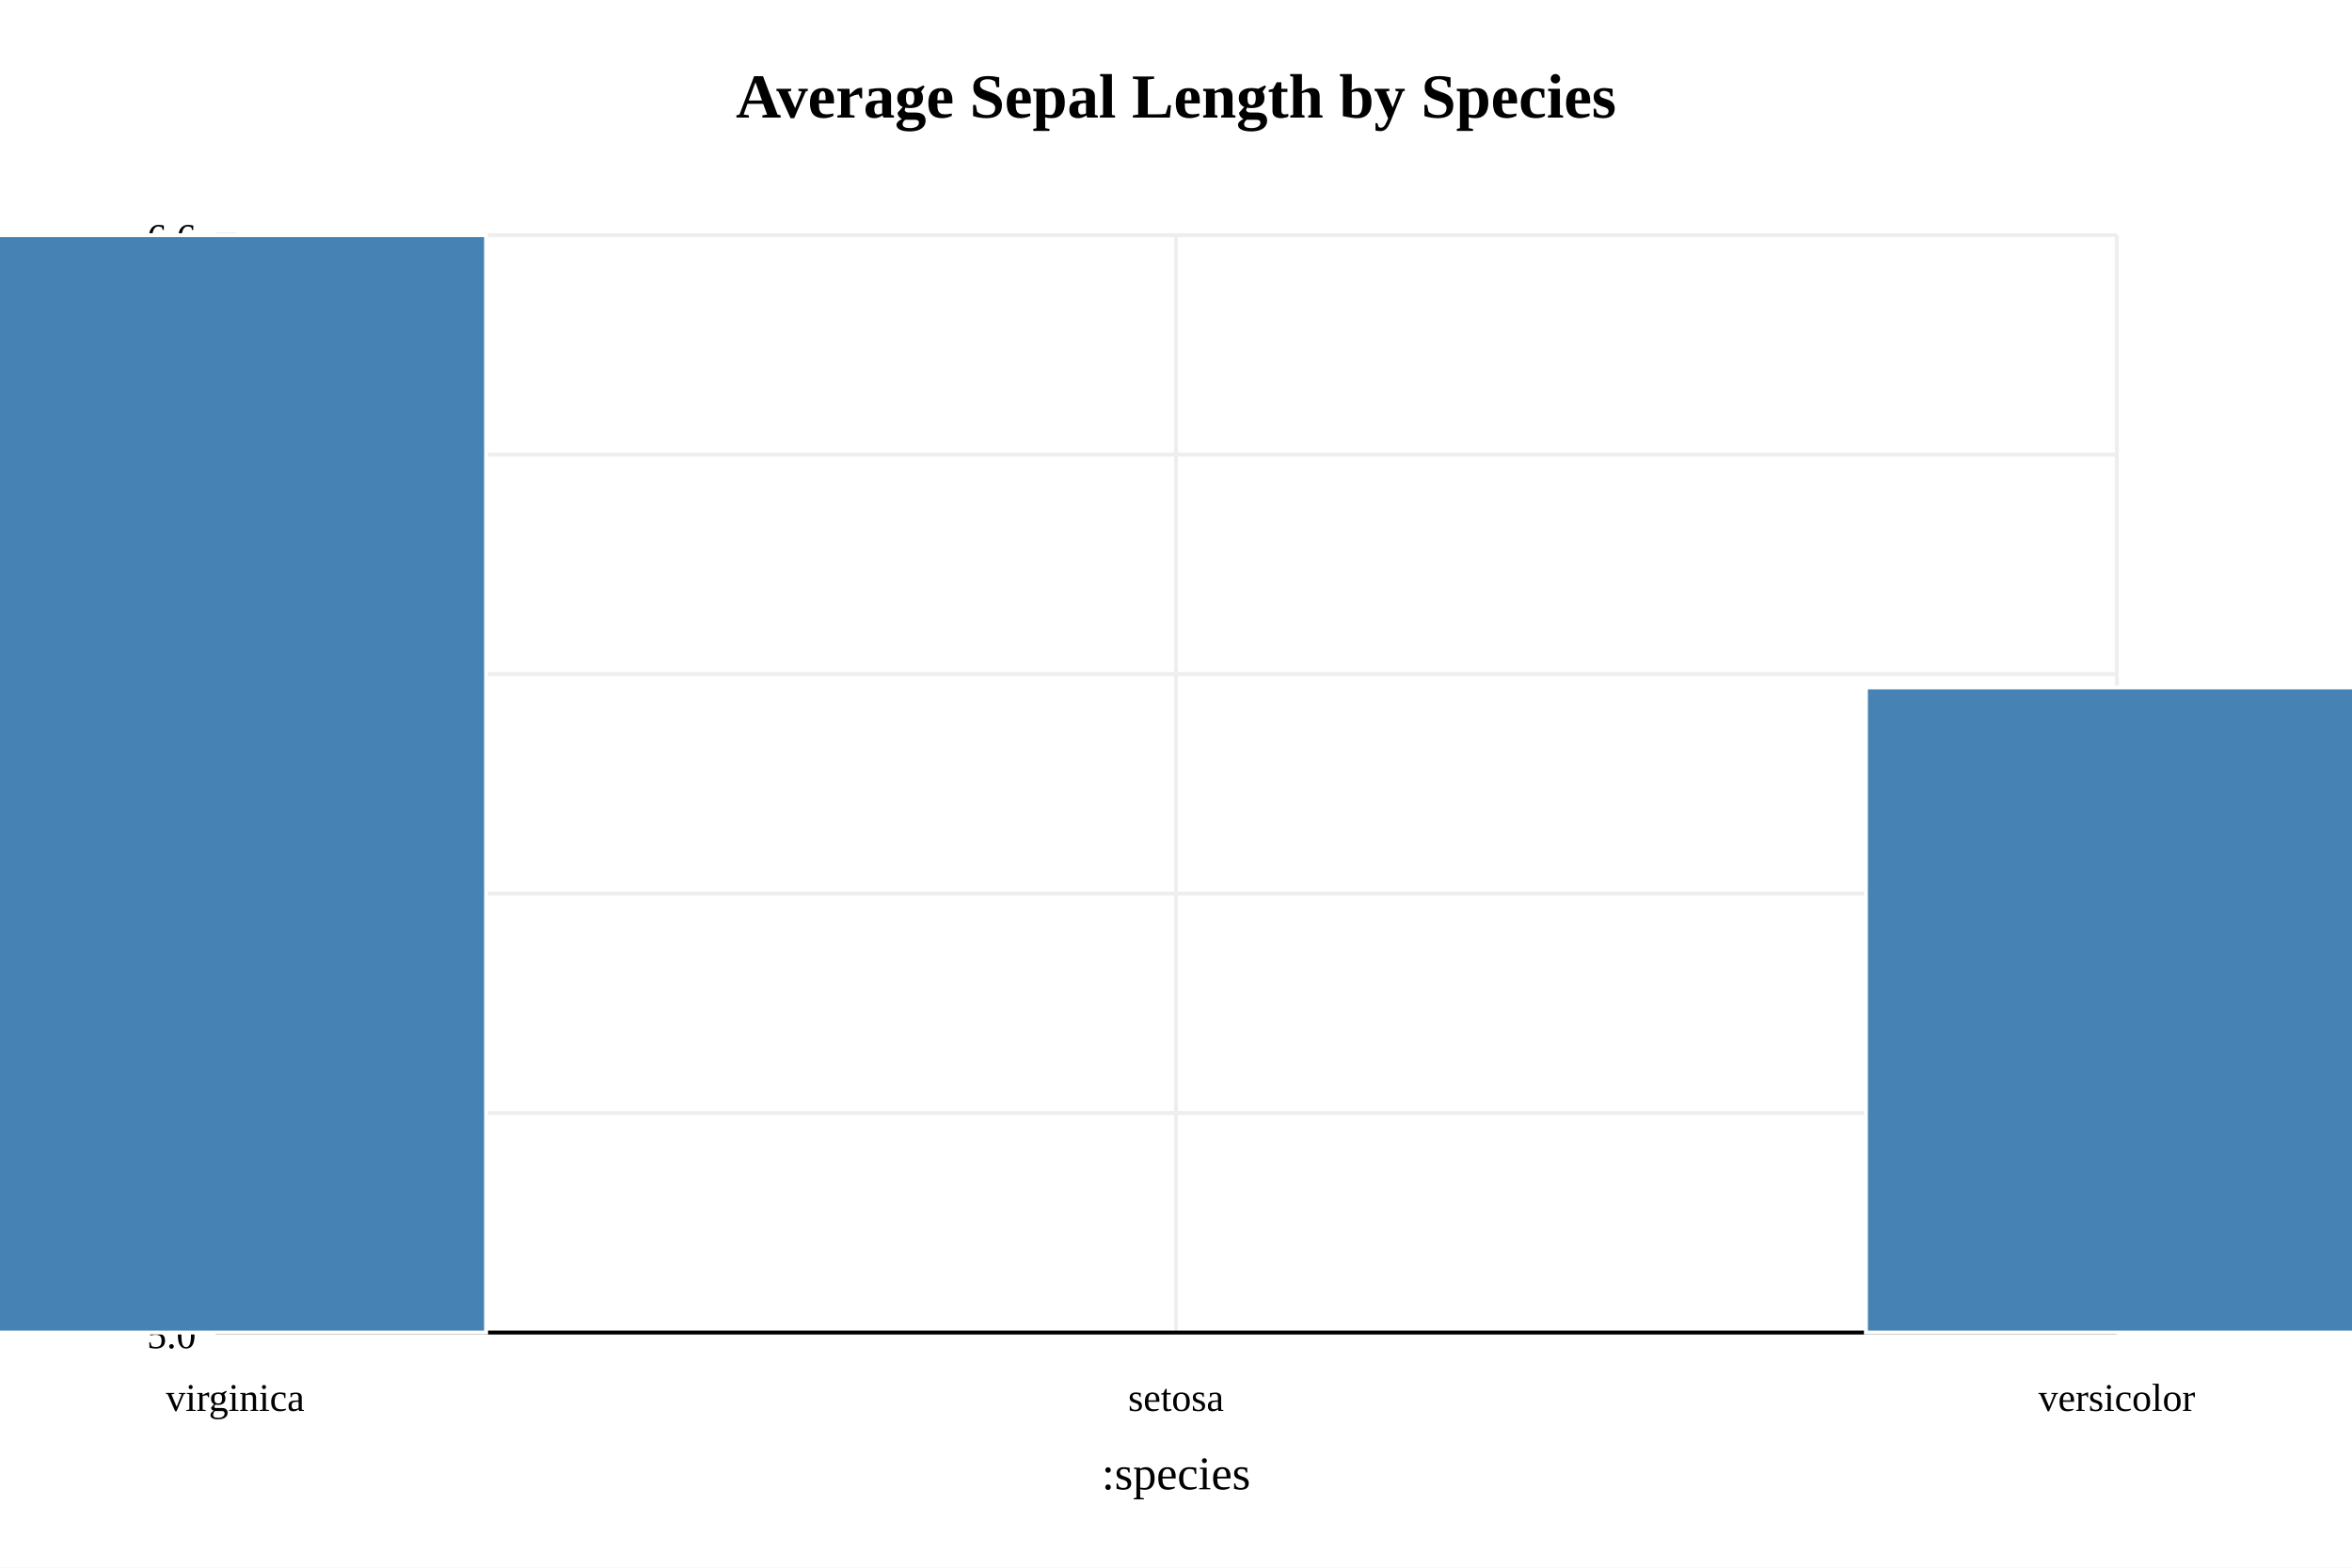
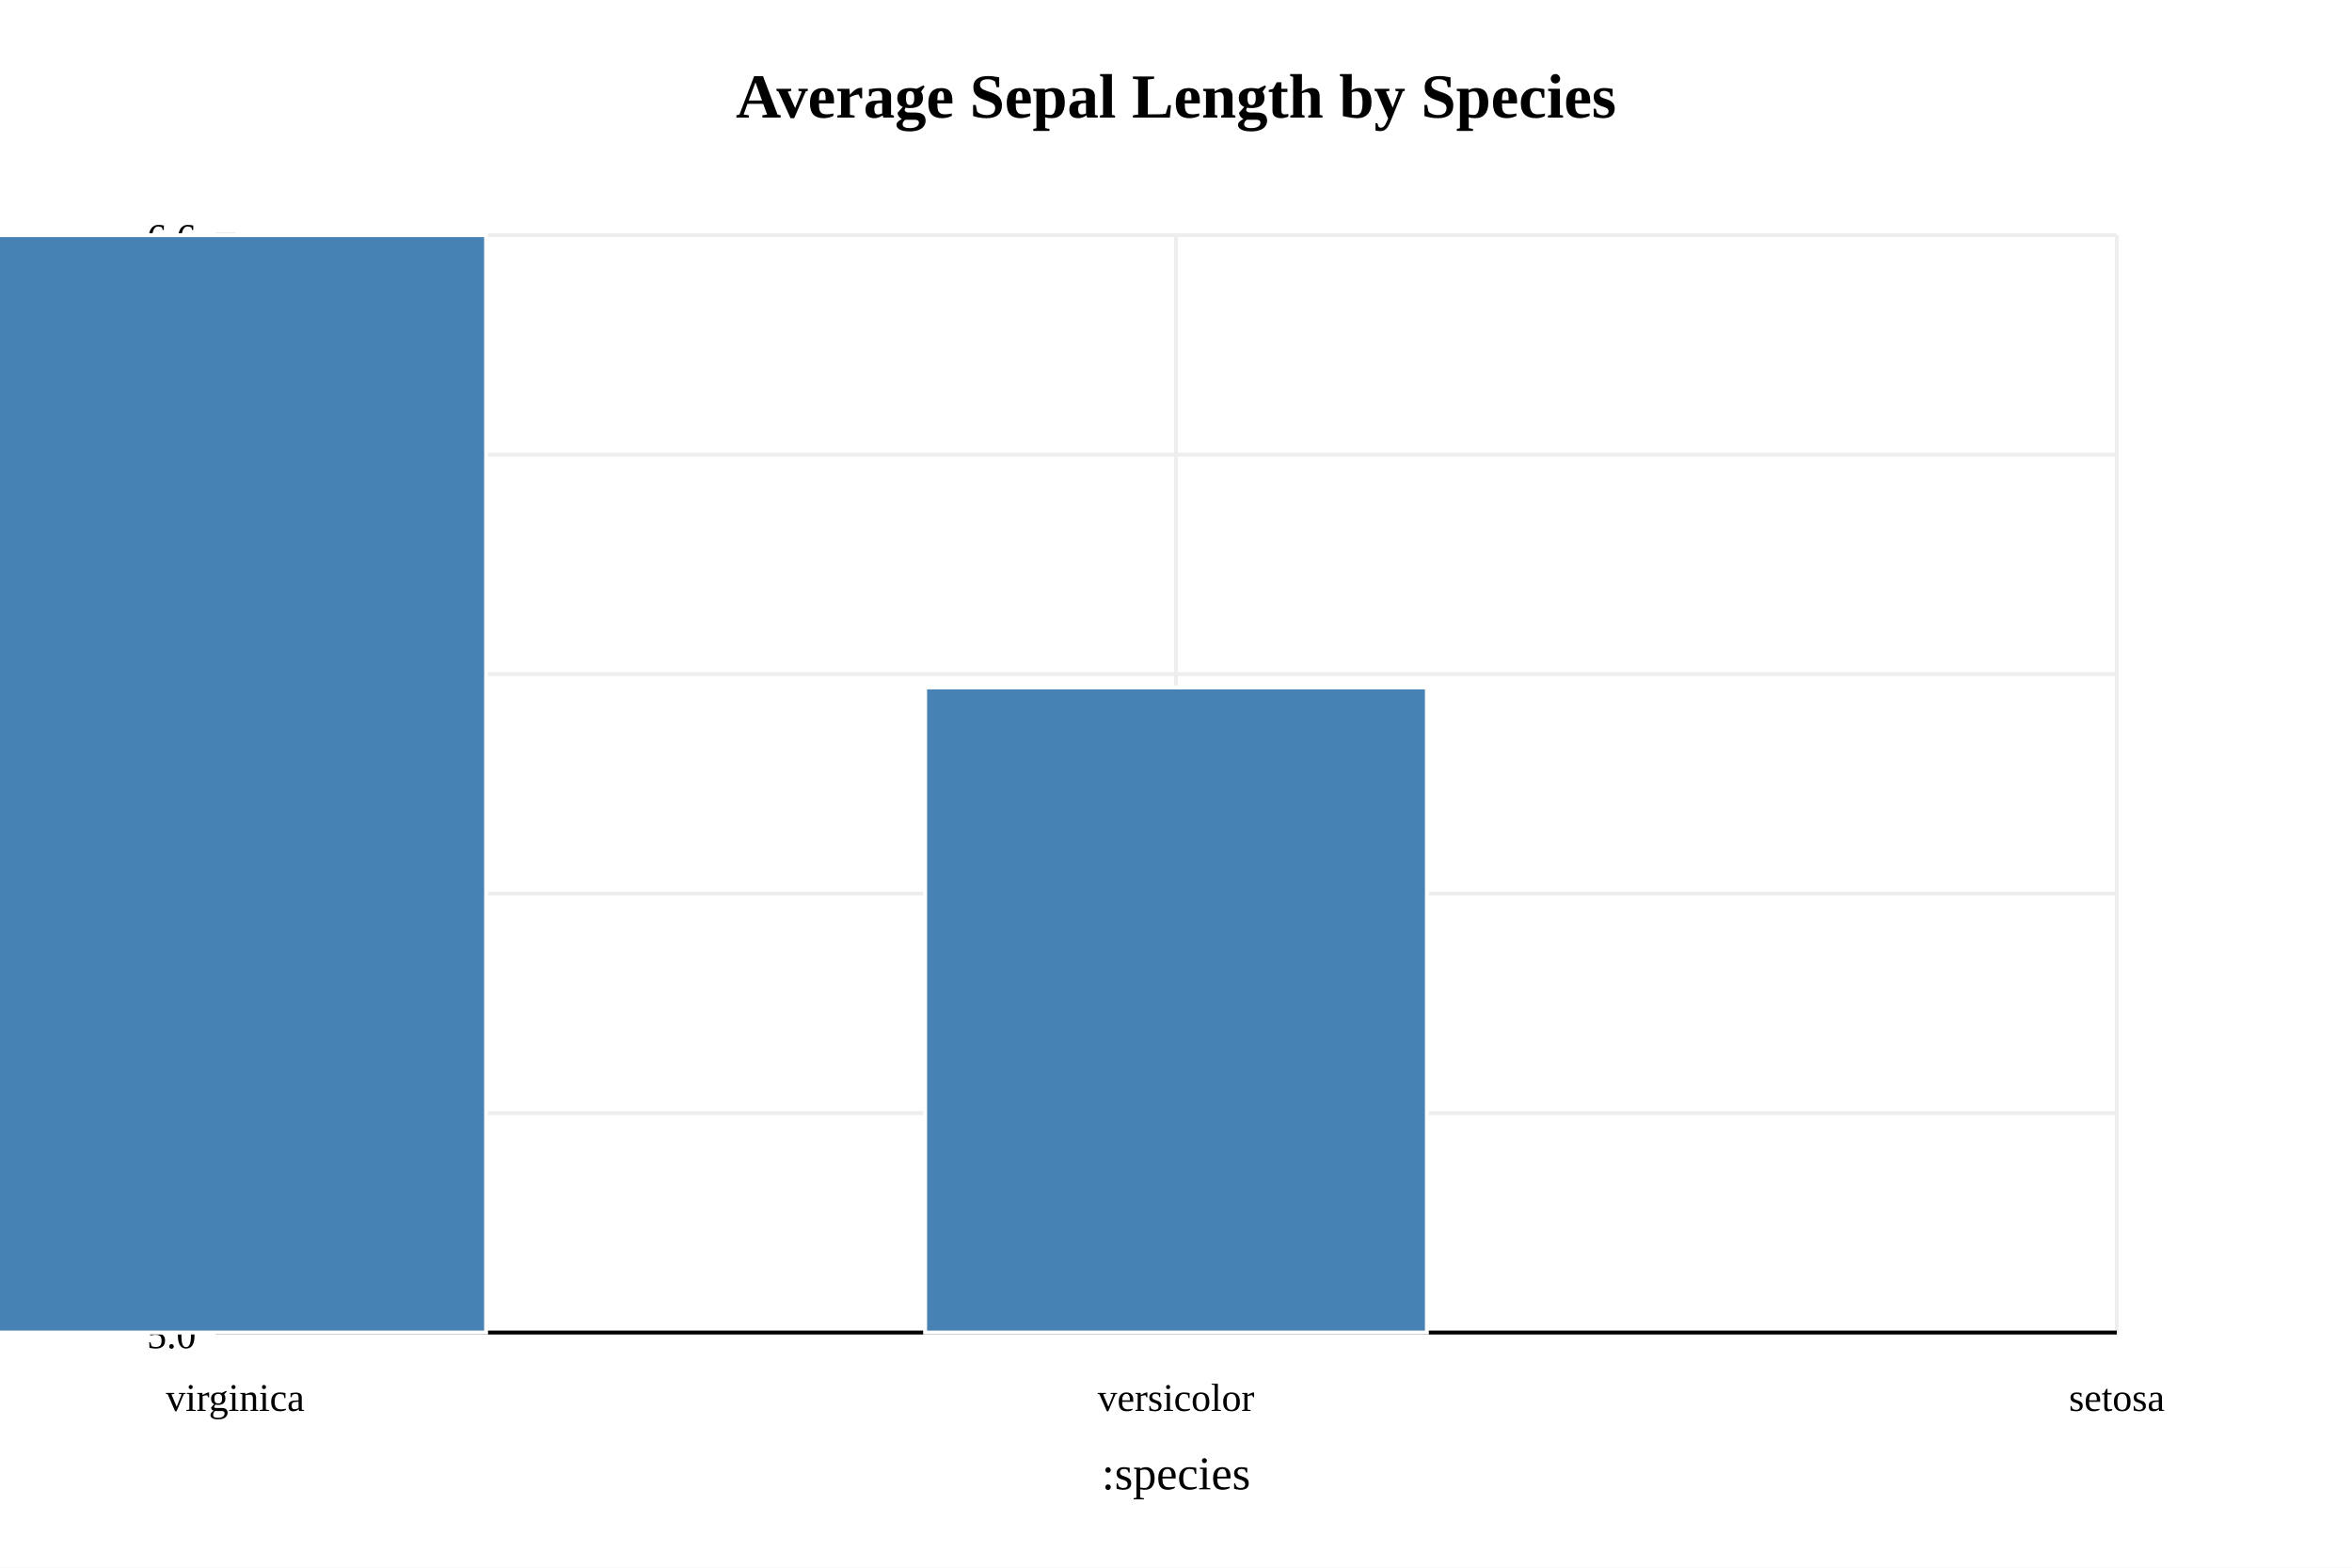
<svg xmlns="http://www.w3.org/2000/svg" width="600" height="400" version="1.1">
  <rect width="600" height="400" x="0" y="0" fill="#ffffff" />
  <line x1="60" x2="540" y1="340.0" y2="340.0" stroke-dasharray="none" stroke="#eeeeee" stroke-width="1" />
  <line x1="55" x2="60" y1="340.0" y2="340.0" stroke="#000000" stroke-width="1" />
  <text fill="#000000" font-size="10px" text-anchor="end" y="344.0" x="50"> 5.0</text>
  <line x1="60" x2="540" y1="284.0" y2="284.0" stroke-dasharray="none" stroke="#eeeeee" stroke-width="1" />
  <line x1="55" x2="60" y1="284.0" y2="284.0" stroke="#000000" stroke-width="1" />
  <text fill="#000000" font-size="10px" text-anchor="end" y="288.0" x="50"> 5.3</text>
  <line x1="60" x2="540" y1="228.0" y2="228.0" stroke-dasharray="none" stroke="#eeeeee" stroke-width="1" />
  <line x1="55" x2="60" y1="228.0" y2="228.0" stroke="#000000" stroke-width="1" />
  <text fill="#000000" font-size="10px" text-anchor="end" y="232.0" x="50"> 5.6</text>
  <line x1="60" x2="540" y1="172.0" y2="172.0" stroke-dasharray="none" stroke="#eeeeee" stroke-width="1" />
  <line x1="55" x2="60" y1="172.0" y2="172.0" stroke="#000000" stroke-width="1" />
  <text fill="#000000" font-size="10px" text-anchor="end" y="176.0" x="50"> 6.0</text>
  <line x1="60" x2="540" y1="116.0" y2="116.0" stroke-dasharray="none" stroke="#eeeeee" stroke-width="1" />
  <line x1="55" x2="60" y1="116.0" y2="116.0" stroke="#000000" stroke-width="1" />
  <text fill="#000000" font-size="10px" text-anchor="end" y="120.0" x="50"> 6.3</text>
  <line x1="60" x2="540" y1="60.0" y2="60.0" stroke-dasharray="none" stroke="#eeeeee" stroke-width="1" />
  <line x1="55" x2="60" y1="60.0" y2="60.0" stroke="#000000" stroke-width="1" />
  <text fill="#000000" font-size="10px" text-anchor="end" y="64.0" x="50"> 6.6</text>
  <line x1="60.0" x2="60.0" y1="60" y2="340" stroke-dasharray="none" stroke="#eeeeee" stroke-width="1" />
  <text fill="#000000" font-size="10px" text-anchor="middle" y="360" x="60.0"> virginica</text>
  <line x1="300.0" x2="300.0" y1="60" y2="340" stroke-dasharray="none" stroke="#eeeeee" stroke-width="1" />
-   <text fill="#000000" font-size="10px" text-anchor="middle" y="360" x="300.0"> setosa</text>
+   <text fill="#000000" font-size="10px" text-anchor="middle" y="360" x="300.0"> versicolor</text>
  <line x1="540.0" x2="540.0" y1="60" y2="340" stroke-dasharray="none" stroke="#eeeeee" stroke-width="1" />
-   <text fill="#000000" font-size="10px" text-anchor="middle" y="360" x="540.0"> versicolor</text>
+   <text fill="#000000" font-size="10px" text-anchor="middle" y="360" x="540.0"> setosa</text>
  <line x1="60" x2="60" y1="60" y2="340" stroke="#000000" stroke-width="1" />
  <line x1="60" x2="540" y1="340" y2="340" stroke="#000000" stroke-width="1" />
  <text fill="#000000" font-size="12px" text-anchor="middle" y="380" x="300"> :species</text>
  <text transform="rotate(-90 10 200)" fill="#000000" font-size="12px" text-anchor="middle" y="200" x="10"> :avg_sepal_length</text>
  <rect width="128.0" height="280.0" x="-4.0" y="60.0" stroke="white" fill="steelblue" />
-   <rect width="128.0" height="0.0" x="236.0" y="340.0" stroke="white" fill="steelblue" />
-   <rect width="128.0" height="164.602" x="476.0" y="175.398" stroke="white" fill="steelblue" />
+   <rect width="128.0" height="164.602" x="236.0" y="175.398" stroke="white" fill="steelblue" />
+   <rect width="128.0" height="0.0" x="476.0" y="340.0" stroke="white" fill="steelblue" />
  <text font-weight="bold" fill="#000000" font-size="16px" text-anchor="middle" y="30" x="300"> Average Sepal Length by Species</text>
</svg>
